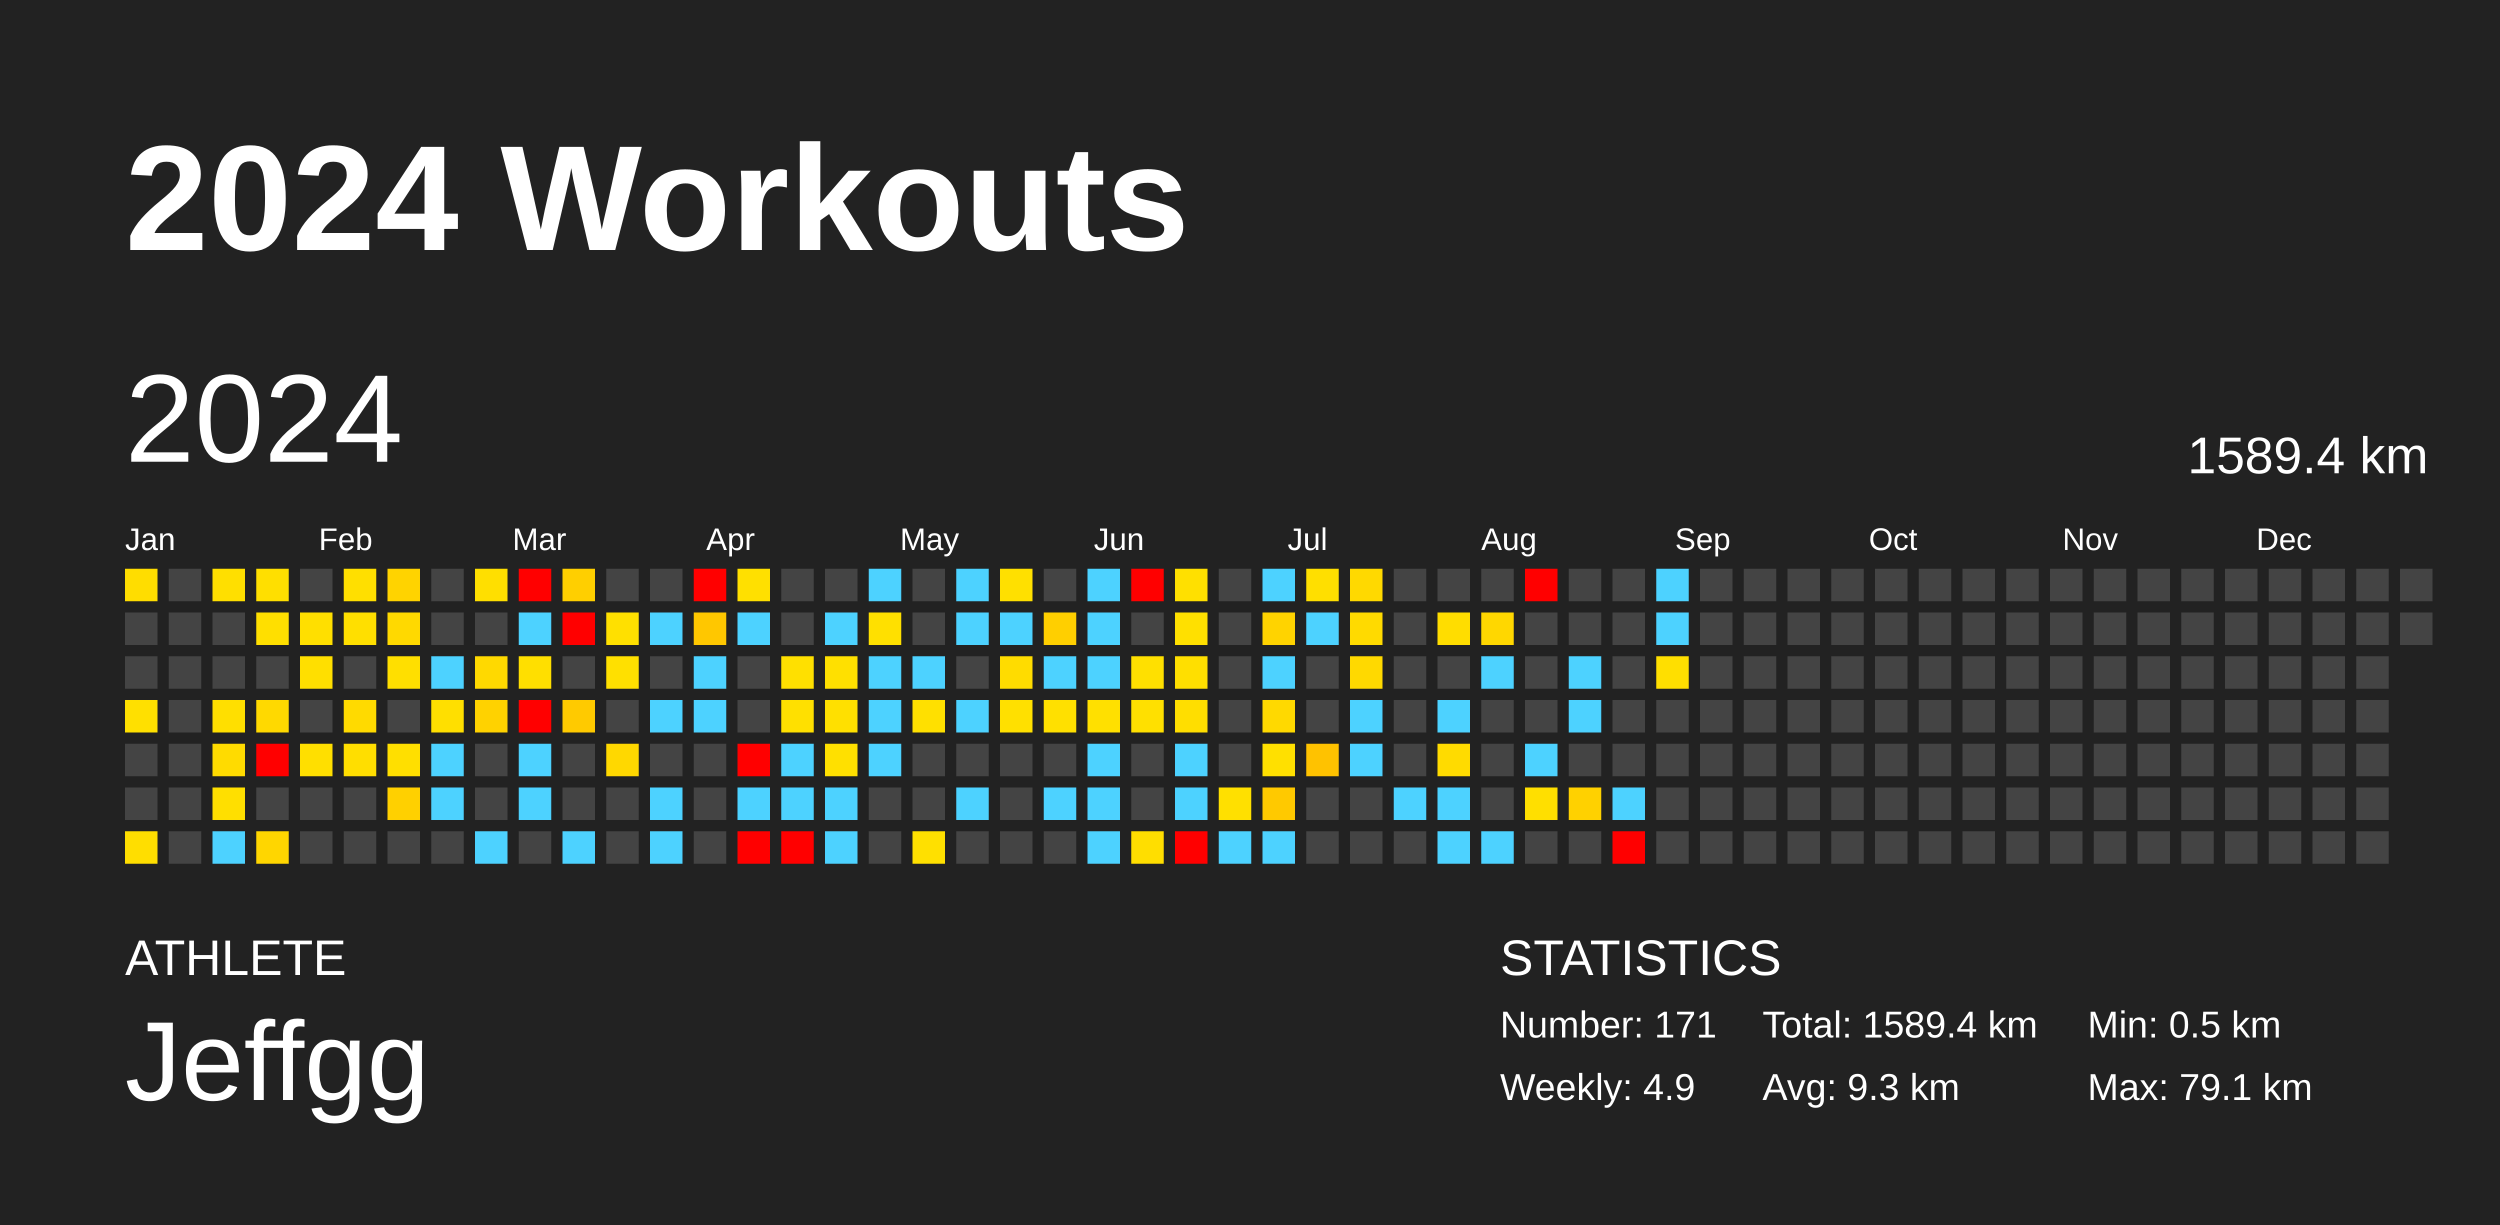
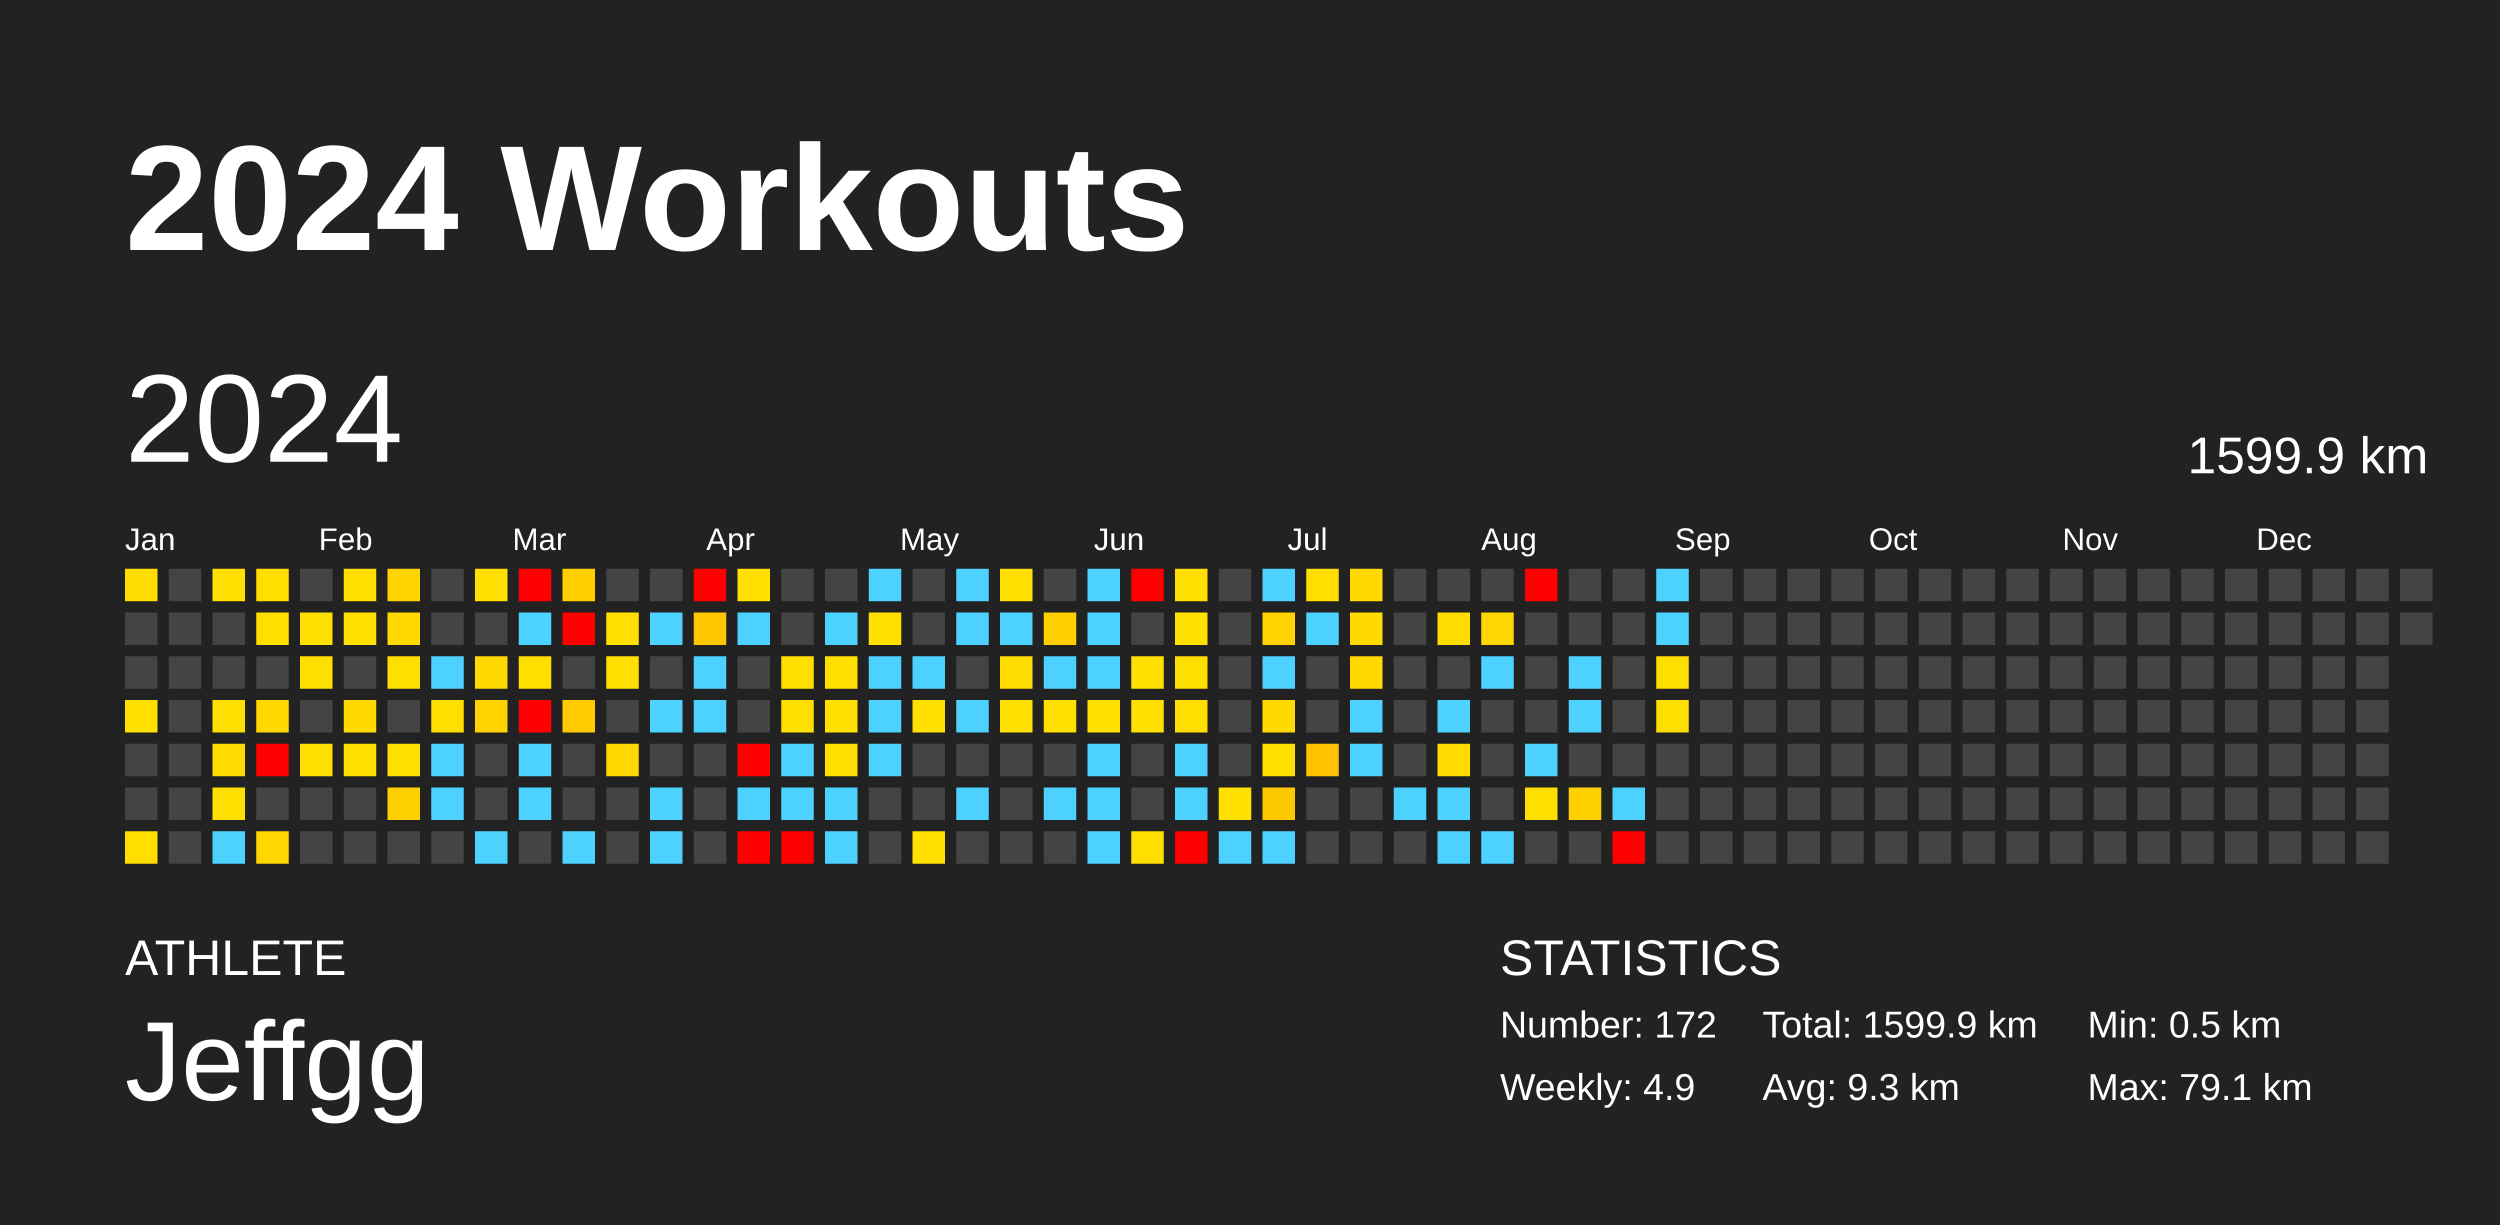
<svg xmlns="http://www.w3.org/2000/svg" baseProfile="full" height="98mm" version="1.1" viewBox="0,0,200,98" width="200mm">
  <defs />
  <rect fill="#222222" height="98" width="200" x="0" y="0" />
  <text fill="#FFFFFF" style="font-size:12px; font-family:Arial; font-weight:bold;" x="10" y="20">2024 Workouts</text>
  <text fill="#FFFFFF" style="font-size:4px; font-family:Arial" x="10" y="78">ATHLETE</text>
  <text fill="#FFFFFF" style="font-size:9px; font-family:Arial" x="10" y="88">Jeffgg</text>
  <text fill="#FFFFFF" style="font-size:4px; font-family:Arial" x="120" y="78">STATISTICS</text>
-   <text fill="#FFFFFF" style="font-size:3px; font-family:Arial" x="120" y="83">Number: 171</text>
+   <text fill="#FFFFFF" style="font-size:3px; font-family:Arial" x="120" y="83">Number: 172</text>
  <text fill="#FFFFFF" style="font-size:3px; font-family:Arial" x="120" y="88">Weekly: 4.9</text>
-   <text fill="#FFFFFF" style="font-size:3px; font-family:Arial" x="141" y="83">Total: 1589.4 km</text>
+   <text fill="#FFFFFF" style="font-size:3px; font-family:Arial" x="141" y="83">Total: 1599.9 km</text>
  <text fill="#FFFFFF" style="font-size:3px; font-family:Arial" x="141" y="88">Avg: 9.3 km</text>
  <text fill="#FFFFFF" style="font-size:3px; font-family:Arial" x="167" y="83">Min: 0.5 km</text>
  <text fill="#FFFFFF" style="font-size:3px; font-family:Arial" x="167" y="88">Max: 79.1 km</text>
  <text dominant-baseline="hanging" fill="#FFFFFF" style="font-size:10.0px; font-family:Arial;" x="10" y="30">2024</text>
-   <text dominant-baseline="hanging" fill="#FFFFFF" style="font-size:4.125px; font-family:Arial;" x="175" y="35">1589.4 km</text>
+   <text dominant-baseline="hanging" fill="#FFFFFF" style="font-size:4.125px; font-family:Arial;" x="175" y="35">1599.9 km</text>
  <text fill="#FFFFFF" style="font-size:2.5px; font-family:Arial" x="10.0" y="44">Jan</text>
  <text fill="#FFFFFF" style="font-size:2.5px; font-family:Arial" x="25.5" y="44">Feb</text>
  <text fill="#FFFFFF" style="font-size:2.5px; font-family:Arial" x="41.0" y="44">Mar</text>
  <text fill="#FFFFFF" style="font-size:2.5px; font-family:Arial" x="56.5" y="44">Apr</text>
  <text fill="#FFFFFF" style="font-size:2.5px; font-family:Arial" x="72.0" y="44">May</text>
  <text fill="#FFFFFF" style="font-size:2.5px; font-family:Arial" x="87.5" y="44">Jun</text>
  <text fill="#FFFFFF" style="font-size:2.5px; font-family:Arial" x="103.0" y="44">Jul</text>
  <text fill="#FFFFFF" style="font-size:2.5px; font-family:Arial" x="118.5" y="44">Aug</text>
  <text fill="#FFFFFF" style="font-size:2.5px; font-family:Arial" x="134.0" y="44">Sep</text>
  <text fill="#FFFFFF" style="font-size:2.5px; font-family:Arial" x="149.5" y="44">Oct</text>
  <text fill="#FFFFFF" style="font-size:2.5px; font-family:Arial" x="165.0" y="44">Nov</text>
  <text fill="#FFFFFF" style="font-size:2.5px; font-family:Arial" x="180.5" y="44">Dec</text>
  <rect fill="#ffdd00" height="2.6" width="2.6" x="10.0" y="45.5" />
  <rect fill="#444444" height="2.6" width="2.6" x="10.0" y="49.0" />
  <rect fill="#444444" height="2.6" width="2.6" x="10.0" y="52.5" />
  <rect fill="#ffe000" height="2.6" width="2.6" x="10.0" y="56.0" />
  <rect fill="#444444" height="2.6" width="2.6" x="10.0" y="59.5" />
  <rect fill="#444444" height="2.6" width="2.6" x="10.0" y="63.0" />
  <rect fill="#ffde00" height="2.6" width="2.6" x="10.0" y="66.5" />
  <rect fill="#444444" height="2.6" width="2.6" x="13.5" y="45.5" />
  <rect fill="#444444" height="2.6" width="2.6" x="13.5" y="49.0" />
  <rect fill="#444444" height="2.6" width="2.6" x="13.5" y="52.5" />
  <rect fill="#444444" height="2.6" width="2.6" x="13.5" y="56.0" />
  <rect fill="#444444" height="2.6" width="2.6" x="13.5" y="59.5" />
  <rect fill="#444444" height="2.6" width="2.6" x="13.5" y="63.0" />
  <rect fill="#444444" height="2.6" width="2.6" x="13.5" y="66.5" />
  <rect fill="#ffdf00" height="2.6" width="2.6" x="17.0" y="45.5" />
  <rect fill="#444444" height="2.6" width="2.6" x="17.0" y="49.0" />
  <rect fill="#444444" height="2.6" width="2.6" x="17.0" y="52.5" />
  <rect fill="#ffdf00" height="2.6" width="2.6" x="17.0" y="56.0" />
  <rect fill="#ffdb00" height="2.6" width="2.6" x="17.0" y="59.5" />
  <rect fill="#ffdf00" height="2.6" width="2.6" x="17.0" y="63.0" />
  <rect fill="#4dd2ff" height="2.6" width="2.6" x="17.0" y="66.5" />
  <rect fill="#ffdf00" height="2.6" width="2.6" x="20.5" y="45.5" />
  <rect fill="#ffdf00" height="2.6" width="2.6" x="20.5" y="49.0" />
  <rect fill="#444444" height="2.6" width="2.6" x="20.5" y="52.5" />
  <rect fill="#ffd900" height="2.6" width="2.6" x="20.5" y="56.0" />
  <rect fill="red" height="2.6" width="2.6" x="20.5" y="59.5" />
  <rect fill="#444444" height="2.6" width="2.6" x="20.5" y="63.0" />
  <rect fill="#ffd600" height="2.6" width="2.6" x="20.5" y="66.5" />
  <rect fill="#444444" height="2.6" width="2.6" x="24.0" y="45.5" />
  <rect fill="#ffdf00" height="2.6" width="2.6" x="24.0" y="49.0" />
  <rect fill="#ffdf00" height="2.6" width="2.6" x="24.0" y="52.5" />
  <rect fill="#444444" height="2.6" width="2.6" x="24.0" y="56.0" />
  <rect fill="#ffdf00" height="2.6" width="2.6" x="24.0" y="59.5" />
  <rect fill="#444444" height="2.6" width="2.6" x="24.0" y="63.0" />
  <rect fill="#444444" height="2.6" width="2.6" x="24.0" y="66.5" />
  <rect fill="#ffdf00" height="2.6" width="2.6" x="27.5" y="45.5" />
  <rect fill="#ffdf00" height="2.6" width="2.6" x="27.5" y="49.0" />
  <rect fill="#444444" height="2.6" width="2.6" x="27.5" y="52.5" />
  <rect fill="#ffda00" height="2.6" width="2.6" x="27.5" y="56.0" />
  <rect fill="#ffde00" height="2.6" width="2.6" x="27.5" y="59.5" />
  <rect fill="#444444" height="2.6" width="2.6" x="27.5" y="63.0" />
  <rect fill="#444444" height="2.6" width="2.6" x="27.5" y="66.5" />
  <rect fill="#ffd300" height="2.6" width="2.6" x="31.0" y="45.5" />
  <rect fill="#ffd900" height="2.6" width="2.6" x="31.0" y="49.0" />
  <rect fill="#ffdf00" height="2.6" width="2.6" x="31.0" y="52.5" />
  <rect fill="#444444" height="2.6" width="2.6" x="31.0" y="56.0" />
  <rect fill="#ffdf00" height="2.6" width="2.6" x="31.0" y="59.5" />
  <rect fill="#ffd000" height="2.6" width="2.6" x="31.0" y="63.0" />
  <rect fill="#444444" height="2.6" width="2.6" x="31.0" y="66.5" />
  <rect fill="#444444" height="2.6" width="2.6" x="34.5" y="45.5" />
  <rect fill="#444444" height="2.6" width="2.6" x="34.5" y="49.0" />
  <rect fill="#4dd2ff" height="2.6" width="2.6" x="34.5" y="52.5" />
  <rect fill="#ffdf00" height="2.6" width="2.6" x="34.5" y="56.0" />
  <rect fill="#4dd2ff" height="2.6" width="2.6" x="34.5" y="59.5" />
  <rect fill="#4dd2ff" height="2.6" width="2.6" x="34.5" y="63.0" />
  <rect fill="#444444" height="2.6" width="2.6" x="34.5" y="66.5" />
  <rect fill="#ffdf00" height="2.6" width="2.6" x="38.0" y="45.5" />
  <rect fill="#444444" height="2.6" width="2.6" x="38.0" y="49.0" />
  <rect fill="#ffd900" height="2.6" width="2.6" x="38.0" y="52.5" />
  <rect fill="#ffd200" height="2.6" width="2.6" x="38.0" y="56.0" />
  <rect fill="#444444" height="2.6" width="2.6" x="38.0" y="59.5" />
  <rect fill="#444444" height="2.6" width="2.6" x="38.0" y="63.0" />
  <rect fill="#4dd2ff" height="2.6" width="2.6" x="38.0" y="66.5" />
  <rect fill="red" height="2.6" width="2.6" x="41.5" y="45.5" />
  <rect fill="#4dd2ff" height="2.6" width="2.6" x="41.5" y="49.0" />
  <rect fill="#ffdf00" height="2.6" width="2.6" x="41.5" y="52.5" />
  <rect fill="red" height="2.6" width="2.6" x="41.5" y="56.0" />
  <rect fill="#4dd2ff" height="2.6" width="2.6" x="41.5" y="59.5" />
  <rect fill="#4dd2ff" height="2.6" width="2.6" x="41.5" y="63.0" />
  <rect fill="#444444" height="2.6" width="2.6" x="41.5" y="66.5" />
  <rect fill="#ffcf00" height="2.6" width="2.6" x="45.0" y="45.5" />
  <rect fill="red" height="2.6" width="2.6" x="45.0" y="49.0" />
  <rect fill="#444444" height="2.6" width="2.6" x="45.0" y="52.5" />
  <rect fill="#ffca00" height="2.6" width="2.6" x="45.0" y="56.0" />
  <rect fill="#444444" height="2.6" width="2.6" x="45.0" y="59.5" />
  <rect fill="#444444" height="2.6" width="2.6" x="45.0" y="63.0" />
  <rect fill="#4dd2ff" height="2.6" width="2.6" x="45.0" y="66.5" />
  <rect fill="#444444" height="2.6" width="2.6" x="48.5" y="45.5" />
  <rect fill="#ffe000" height="2.6" width="2.6" x="48.5" y="49.0" />
  <rect fill="#ffe000" height="2.6" width="2.6" x="48.5" y="52.5" />
  <rect fill="#444444" height="2.6" width="2.6" x="48.5" y="56.0" />
  <rect fill="#ffd800" height="2.6" width="2.6" x="48.5" y="59.5" />
  <rect fill="#444444" height="2.6" width="2.6" x="48.5" y="63.0" />
  <rect fill="#444444" height="2.6" width="2.6" x="48.5" y="66.5" />
  <rect fill="#444444" height="2.6" width="2.6" x="52.0" y="45.5" />
  <rect fill="#4dd2ff" height="2.6" width="2.6" x="52.0" y="49.0" />
  <rect fill="#444444" height="2.6" width="2.6" x="52.0" y="52.5" />
  <rect fill="#4dd2ff" height="2.6" width="2.6" x="52.0" y="56.0" />
  <rect fill="#444444" height="2.6" width="2.6" x="52.0" y="59.5" />
  <rect fill="#4dd2ff" height="2.6" width="2.6" x="52.0" y="63.0" />
  <rect fill="#4dd2ff" height="2.6" width="2.6" x="52.0" y="66.5" />
  <rect fill="red" height="2.6" width="2.6" x="55.5" y="45.5" />
  <rect fill="#ffc700" height="2.6" width="2.6" x="55.5" y="49.0" />
  <rect fill="#4dd2ff" height="2.6" width="2.6" x="55.5" y="52.5" />
  <rect fill="#4dd2ff" height="2.6" width="2.6" x="55.5" y="56.0" />
  <rect fill="#444444" height="2.6" width="2.6" x="55.5" y="59.5" />
  <rect fill="#444444" height="2.6" width="2.6" x="55.5" y="63.0" />
  <rect fill="#444444" height="2.6" width="2.6" x="55.5" y="66.5" />
  <rect fill="#ffe000" height="2.6" width="2.6" x="59.0" y="45.5" />
  <rect fill="#4dd2ff" height="2.6" width="2.6" x="59.0" y="49.0" />
  <rect fill="#444444" height="2.6" width="2.6" x="59.0" y="52.5" />
  <rect fill="#444444" height="2.6" width="2.6" x="59.0" y="56.0" />
  <rect fill="red" height="2.6" width="2.6" x="59.0" y="59.5" />
  <rect fill="#4dd2ff" height="2.6" width="2.6" x="59.0" y="63.0" />
  <rect fill="red" height="2.6" width="2.6" x="59.0" y="66.5" />
  <rect fill="#444444" height="2.6" width="2.6" x="62.5" y="45.5" />
  <rect fill="#444444" height="2.6" width="2.6" x="62.5" y="49.0" />
  <rect fill="#ffe000" height="2.6" width="2.6" x="62.5" y="52.5" />
  <rect fill="#ffe000" height="2.6" width="2.6" x="62.5" y="56.0" />
  <rect fill="#4dd2ff" height="2.6" width="2.6" x="62.5" y="59.5" />
  <rect fill="#4dd2ff" height="2.6" width="2.6" x="62.5" y="63.0" />
  <rect fill="red" height="2.6" width="2.6" x="62.5" y="66.5" />
  <rect fill="#444444" height="2.6" width="2.6" x="66.0" y="45.5" />
  <rect fill="#4dd2ff" height="2.6" width="2.6" x="66.0" y="49.0" />
  <rect fill="#ffe000" height="2.6" width="2.6" x="66.0" y="52.5" />
  <rect fill="#ffe000" height="2.6" width="2.6" x="66.0" y="56.0" />
  <rect fill="#ffe000" height="2.6" width="2.6" x="66.0" y="59.5" />
  <rect fill="#4dd2ff" height="2.6" width="2.6" x="66.0" y="63.0" />
  <rect fill="#4dd2ff" height="2.6" width="2.6" x="66.0" y="66.5" />
  <rect fill="#4dd2ff" height="2.6" width="2.6" x="69.5" y="45.5" />
  <rect fill="#ffe000" height="2.6" width="2.6" x="69.5" y="49.0" />
  <rect fill="#4dd2ff" height="2.6" width="2.6" x="69.5" y="52.5" />
  <rect fill="#4dd2ff" height="2.6" width="2.6" x="69.5" y="56.0" />
  <rect fill="#4dd2ff" height="2.6" width="2.6" x="69.5" y="59.5" />
  <rect fill="#444444" height="2.6" width="2.6" x="69.5" y="63.0" />
  <rect fill="#444444" height="2.6" width="2.6" x="69.5" y="66.5" />
  <rect fill="#444444" height="2.6" width="2.6" x="73.0" y="45.5" />
  <rect fill="#444444" height="2.6" width="2.6" x="73.0" y="49.0" />
  <rect fill="#4dd2ff" height="2.6" width="2.6" x="73.0" y="52.5" />
  <rect fill="#ffe000" height="2.6" width="2.6" x="73.0" y="56.0" />
  <rect fill="#444444" height="2.6" width="2.6" x="73.0" y="59.5" />
  <rect fill="#444444" height="2.6" width="2.6" x="73.0" y="63.0" />
  <rect fill="#ffe000" height="2.6" width="2.6" x="73.0" y="66.5" />
  <rect fill="#4dd2ff" height="2.6" width="2.6" x="76.5" y="45.5" />
  <rect fill="#4dd2ff" height="2.6" width="2.6" x="76.5" y="49.0" />
  <rect fill="#444444" height="2.6" width="2.6" x="76.5" y="52.5" />
  <rect fill="#4dd2ff" height="2.6" width="2.6" x="76.5" y="56.0" />
  <rect fill="#444444" height="2.6" width="2.6" x="76.5" y="59.5" />
  <rect fill="#4dd2ff" height="2.6" width="2.6" x="76.5" y="63.0" />
  <rect fill="#444444" height="2.6" width="2.6" x="76.5" y="66.5" />
  <rect fill="#ffe000" height="2.6" width="2.6" x="80.0" y="45.5" />
  <rect fill="#4dd2ff" height="2.6" width="2.6" x="80.0" y="49.0" />
  <rect fill="#ffdc00" height="2.6" width="2.6" x="80.0" y="52.5" />
  <rect fill="#ffe000" height="2.6" width="2.6" x="80.0" y="56.0" />
  <rect fill="#444444" height="2.6" width="2.6" x="80.0" y="59.5" />
  <rect fill="#444444" height="2.6" width="2.6" x="80.0" y="63.0" />
  <rect fill="#444444" height="2.6" width="2.6" x="80.0" y="66.5" />
  <rect fill="#444444" height="2.6" width="2.6" x="83.5" y="45.5" />
  <rect fill="#ffcf00" height="2.6" width="2.6" x="83.5" y="49.0" />
  <rect fill="#4dd2ff" height="2.6" width="2.6" x="83.5" y="52.5" />
  <rect fill="#ffe000" height="2.6" width="2.6" x="83.5" y="56.0" />
  <rect fill="#444444" height="2.6" width="2.6" x="83.5" y="59.5" />
  <rect fill="#4dd2ff" height="2.6" width="2.6" x="83.5" y="63.0" />
  <rect fill="#444444" height="2.6" width="2.6" x="83.5" y="66.5" />
  <rect fill="#4dd2ff" height="2.6" width="2.6" x="87.0" y="45.5" />
  <rect fill="#4dd2ff" height="2.6" width="2.6" x="87.0" y="49.0" />
  <rect fill="#4dd2ff" height="2.6" width="2.6" x="87.0" y="52.5" />
  <rect fill="#ffe000" height="2.6" width="2.6" x="87.0" y="56.0" />
  <rect fill="#4dd2ff" height="2.6" width="2.6" x="87.0" y="59.5" />
  <rect fill="#4dd2ff" height="2.6" width="2.6" x="87.0" y="63.0" />
  <rect fill="#4dd2ff" height="2.6" width="2.6" x="87.0" y="66.5" />
  <rect fill="red" height="2.6" width="2.6" x="90.5" y="45.5" />
  <rect fill="#444444" height="2.6" width="2.6" x="90.5" y="49.0" />
  <rect fill="#ffe000" height="2.6" width="2.6" x="90.5" y="52.5" />
  <rect fill="#ffe000" height="2.6" width="2.6" x="90.5" y="56.0" />
  <rect fill="#444444" height="2.6" width="2.6" x="90.5" y="59.5" />
  <rect fill="#444444" height="2.6" width="2.6" x="90.5" y="63.0" />
  <rect fill="#ffde00" height="2.6" width="2.6" x="90.5" y="66.5" />
  <rect fill="#ffe000" height="2.6" width="2.6" x="94.0" y="45.5" />
  <rect fill="#ffe000" height="2.6" width="2.6" x="94.0" y="49.0" />
  <rect fill="#ffdf00" height="2.6" width="2.6" x="94.0" y="52.5" />
  <rect fill="#ffde00" height="2.6" width="2.6" x="94.0" y="56.0" />
  <rect fill="#4dd2ff" height="2.6" width="2.6" x="94.0" y="59.5" />
  <rect fill="#4dd2ff" height="2.6" width="2.6" x="94.0" y="63.0" />
  <rect fill="red" height="2.6" width="2.6" x="94.0" y="66.5" />
  <rect fill="#444444" height="2.6" width="2.6" x="97.5" y="45.5" />
  <rect fill="#444444" height="2.6" width="2.6" x="97.5" y="49.0" />
  <rect fill="#444444" height="2.6" width="2.6" x="97.5" y="52.5" />
  <rect fill="#444444" height="2.6" width="2.6" x="97.5" y="56.0" />
  <rect fill="#444444" height="2.6" width="2.6" x="97.5" y="59.5" />
  <rect fill="#ffe000" height="2.6" width="2.6" x="97.5" y="63.0" />
  <rect fill="#4dd2ff" height="2.6" width="2.6" x="97.5" y="66.5" />
  <rect fill="#4dd2ff" height="2.6" width="2.6" x="101.0" y="45.5" />
  <rect fill="#ffd300" height="2.6" width="2.6" x="101.0" y="49.0" />
  <rect fill="#4dd2ff" height="2.6" width="2.6" x="101.0" y="52.5" />
  <rect fill="#ffd900" height="2.6" width="2.6" x="101.0" y="56.0" />
  <rect fill="#ffe000" height="2.6" width="2.6" x="101.0" y="59.5" />
  <rect fill="#ffc900" height="2.6" width="2.6" x="101.0" y="63.0" />
  <rect fill="#4dd2ff" height="2.6" width="2.6" x="101.0" y="66.5" />
  <rect fill="#ffdf00" height="2.6" width="2.6" x="104.5" y="45.5" />
  <rect fill="#4dd2ff" height="2.6" width="2.6" x="104.5" y="49.0" />
  <rect fill="#444444" height="2.6" width="2.6" x="104.5" y="52.5" />
  <rect fill="#444444" height="2.6" width="2.6" x="104.5" y="56.0" />
  <rect fill="#ffc200" height="2.6" width="2.6" x="104.5" y="59.5" />
  <rect fill="#444444" height="2.6" width="2.6" x="104.5" y="63.0" />
  <rect fill="#444444" height="2.6" width="2.6" x="104.5" y="66.5" />
  <rect fill="#ffd900" height="2.6" width="2.6" x="108.0" y="45.5" />
  <rect fill="#ffda00" height="2.6" width="2.6" x="108.0" y="49.0" />
  <rect fill="#ffd900" height="2.6" width="2.6" x="108.0" y="52.5" />
  <rect fill="#4dd2ff" height="2.6" width="2.6" x="108.0" y="56.0" />
  <rect fill="#4dd2ff" height="2.6" width="2.6" x="108.0" y="59.5" />
  <rect fill="#444444" height="2.6" width="2.6" x="108.0" y="63.0" />
  <rect fill="#444444" height="2.6" width="2.6" x="108.0" y="66.5" />
  <rect fill="#444444" height="2.6" width="2.6" x="111.5" y="45.5" />
  <rect fill="#444444" height="2.6" width="2.6" x="111.5" y="49.0" />
  <rect fill="#444444" height="2.6" width="2.6" x="111.5" y="52.5" />
  <rect fill="#444444" height="2.6" width="2.6" x="111.5" y="56.0" />
  <rect fill="#444444" height="2.6" width="2.6" x="111.5" y="59.5" />
  <rect fill="#4dd2ff" height="2.6" width="2.6" x="111.5" y="63.0" />
  <rect fill="#444444" height="2.6" width="2.6" x="111.5" y="66.5" />
  <rect fill="#444444" height="2.6" width="2.6" x="115.0" y="45.5" />
  <rect fill="#ffdd00" height="2.6" width="2.6" x="115.0" y="49.0" />
  <rect fill="#444444" height="2.6" width="2.6" x="115.0" y="52.5" />
  <rect fill="#4dd2ff" height="2.6" width="2.6" x="115.0" y="56.0" />
  <rect fill="#ffdb00" height="2.6" width="2.6" x="115.0" y="59.5" />
  <rect fill="#4dd2ff" height="2.6" width="2.6" x="115.0" y="63.0" />
  <rect fill="#4dd2ff" height="2.6" width="2.6" x="115.0" y="66.5" />
  <rect fill="#444444" height="2.6" width="2.6" x="118.5" y="45.5" />
  <rect fill="#ffd700" height="2.6" width="2.6" x="118.5" y="49.0" />
  <rect fill="#4dd2ff" height="2.6" width="2.6" x="118.5" y="52.5" />
  <rect fill="#444444" height="2.6" width="2.6" x="118.5" y="56.0" />
  <rect fill="#444444" height="2.6" width="2.6" x="118.5" y="59.5" />
  <rect fill="#444444" height="2.6" width="2.6" x="118.5" y="63.0" />
  <rect fill="#4dd2ff" height="2.6" width="2.6" x="118.5" y="66.5" />
  <rect fill="red" height="2.6" width="2.6" x="122.0" y="45.5" />
  <rect fill="#444444" height="2.6" width="2.6" x="122.0" y="49.0" />
  <rect fill="#444444" height="2.6" width="2.6" x="122.0" y="52.5" />
  <rect fill="#444444" height="2.6" width="2.6" x="122.0" y="56.0" />
  <rect fill="#4dd2ff" height="2.6" width="2.6" x="122.0" y="59.5" />
  <rect fill="#ffdf00" height="2.6" width="2.6" x="122.0" y="63.0" />
  <rect fill="#444444" height="2.6" width="2.6" x="122.0" y="66.5" />
  <rect fill="#444444" height="2.6" width="2.6" x="125.5" y="45.5" />
  <rect fill="#444444" height="2.6" width="2.6" x="125.5" y="49.0" />
  <rect fill="#4dd2ff" height="2.6" width="2.6" x="125.5" y="52.5" />
  <rect fill="#4dd2ff" height="2.6" width="2.6" x="125.5" y="56.0" />
  <rect fill="#444444" height="2.6" width="2.6" x="125.5" y="59.5" />
  <rect fill="#ffd100" height="2.6" width="2.6" x="125.5" y="63.0" />
  <rect fill="#444444" height="2.6" width="2.6" x="125.5" y="66.5" />
  <rect fill="#444444" height="2.6" width="2.6" x="129.0" y="45.5" />
  <rect fill="#444444" height="2.6" width="2.6" x="129.0" y="49.0" />
  <rect fill="#444444" height="2.6" width="2.6" x="129.0" y="52.5" />
  <rect fill="#444444" height="2.6" width="2.6" x="129.0" y="56.0" />
  <rect fill="#444444" height="2.6" width="2.6" x="129.0" y="59.5" />
  <rect fill="#4dd2ff" height="2.6" width="2.6" x="129.0" y="63.0" />
  <rect fill="red" height="2.6" width="2.6" x="129.0" y="66.5" />
  <rect fill="#4dd2ff" height="2.6" width="2.6" x="132.5" y="45.5" />
  <rect fill="#4dd2ff" height="2.6" width="2.6" x="132.5" y="49.0" />
  <rect fill="#ffdf00" height="2.6" width="2.6" x="132.5" y="52.5" />
-   <rect fill="#444444" height="2.6" width="2.6" x="132.5" y="56.0" />
+   <rect fill="#ffdf00" height="2.6" width="2.6" x="132.5" y="56.0" />
  <rect fill="#444444" height="2.6" width="2.6" x="132.5" y="59.5" />
  <rect fill="#444444" height="2.6" width="2.6" x="132.5" y="63.0" />
  <rect fill="#444444" height="2.6" width="2.6" x="132.5" y="66.5" />
  <rect fill="#444444" height="2.6" width="2.6" x="136.0" y="45.5" />
  <rect fill="#444444" height="2.6" width="2.6" x="136.0" y="49.0" />
  <rect fill="#444444" height="2.6" width="2.6" x="136.0" y="52.5" />
  <rect fill="#444444" height="2.6" width="2.6" x="136.0" y="56.0" />
  <rect fill="#444444" height="2.6" width="2.6" x="136.0" y="59.5" />
  <rect fill="#444444" height="2.6" width="2.6" x="136.0" y="63.0" />
  <rect fill="#444444" height="2.6" width="2.6" x="136.0" y="66.5" />
  <rect fill="#444444" height="2.6" width="2.6" x="139.5" y="45.5" />
  <rect fill="#444444" height="2.6" width="2.6" x="139.5" y="49.0" />
  <rect fill="#444444" height="2.6" width="2.6" x="139.5" y="52.5" />
  <rect fill="#444444" height="2.6" width="2.6" x="139.5" y="56.0" />
  <rect fill="#444444" height="2.6" width="2.6" x="139.5" y="59.5" />
  <rect fill="#444444" height="2.6" width="2.6" x="139.5" y="63.0" />
  <rect fill="#444444" height="2.6" width="2.6" x="139.5" y="66.5" />
  <rect fill="#444444" height="2.6" width="2.6" x="143.0" y="45.5" />
  <rect fill="#444444" height="2.6" width="2.6" x="143.0" y="49.0" />
  <rect fill="#444444" height="2.6" width="2.6" x="143.0" y="52.5" />
  <rect fill="#444444" height="2.6" width="2.6" x="143.0" y="56.0" />
  <rect fill="#444444" height="2.6" width="2.6" x="143.0" y="59.5" />
  <rect fill="#444444" height="2.6" width="2.6" x="143.0" y="63.0" />
  <rect fill="#444444" height="2.6" width="2.6" x="143.0" y="66.5" />
  <rect fill="#444444" height="2.6" width="2.6" x="146.5" y="45.5" />
  <rect fill="#444444" height="2.6" width="2.6" x="146.5" y="49.0" />
  <rect fill="#444444" height="2.6" width="2.6" x="146.5" y="52.5" />
  <rect fill="#444444" height="2.6" width="2.6" x="146.5" y="56.0" />
  <rect fill="#444444" height="2.6" width="2.6" x="146.5" y="59.5" />
  <rect fill="#444444" height="2.6" width="2.6" x="146.5" y="63.0" />
  <rect fill="#444444" height="2.6" width="2.6" x="146.5" y="66.5" />
  <rect fill="#444444" height="2.6" width="2.6" x="150.0" y="45.5" />
  <rect fill="#444444" height="2.6" width="2.6" x="150.0" y="49.0" />
  <rect fill="#444444" height="2.6" width="2.6" x="150.0" y="52.5" />
  <rect fill="#444444" height="2.6" width="2.6" x="150.0" y="56.0" />
  <rect fill="#444444" height="2.6" width="2.6" x="150.0" y="59.5" />
  <rect fill="#444444" height="2.6" width="2.6" x="150.0" y="63.0" />
  <rect fill="#444444" height="2.6" width="2.6" x="150.0" y="66.5" />
  <rect fill="#444444" height="2.6" width="2.6" x="153.5" y="45.5" />
  <rect fill="#444444" height="2.6" width="2.6" x="153.5" y="49.0" />
  <rect fill="#444444" height="2.6" width="2.6" x="153.5" y="52.5" />
  <rect fill="#444444" height="2.6" width="2.6" x="153.5" y="56.0" />
  <rect fill="#444444" height="2.6" width="2.6" x="153.5" y="59.5" />
  <rect fill="#444444" height="2.6" width="2.6" x="153.5" y="63.0" />
  <rect fill="#444444" height="2.6" width="2.6" x="153.5" y="66.5" />
  <rect fill="#444444" height="2.6" width="2.6" x="157.0" y="45.5" />
  <rect fill="#444444" height="2.6" width="2.6" x="157.0" y="49.0" />
  <rect fill="#444444" height="2.6" width="2.6" x="157.0" y="52.5" />
  <rect fill="#444444" height="2.6" width="2.6" x="157.0" y="56.0" />
  <rect fill="#444444" height="2.6" width="2.6" x="157.0" y="59.5" />
  <rect fill="#444444" height="2.6" width="2.6" x="157.0" y="63.0" />
  <rect fill="#444444" height="2.6" width="2.6" x="157.0" y="66.5" />
  <rect fill="#444444" height="2.6" width="2.6" x="160.5" y="45.5" />
  <rect fill="#444444" height="2.6" width="2.6" x="160.5" y="49.0" />
  <rect fill="#444444" height="2.6" width="2.6" x="160.5" y="52.5" />
  <rect fill="#444444" height="2.6" width="2.6" x="160.5" y="56.0" />
  <rect fill="#444444" height="2.6" width="2.6" x="160.5" y="59.5" />
  <rect fill="#444444" height="2.6" width="2.6" x="160.5" y="63.0" />
  <rect fill="#444444" height="2.6" width="2.6" x="160.5" y="66.5" />
  <rect fill="#444444" height="2.6" width="2.6" x="164.0" y="45.5" />
  <rect fill="#444444" height="2.6" width="2.6" x="164.0" y="49.0" />
  <rect fill="#444444" height="2.6" width="2.6" x="164.0" y="52.5" />
  <rect fill="#444444" height="2.6" width="2.6" x="164.0" y="56.0" />
  <rect fill="#444444" height="2.6" width="2.6" x="164.0" y="59.5" />
  <rect fill="#444444" height="2.6" width="2.6" x="164.0" y="63.0" />
  <rect fill="#444444" height="2.6" width="2.6" x="164.0" y="66.5" />
  <rect fill="#444444" height="2.6" width="2.6" x="167.5" y="45.5" />
  <rect fill="#444444" height="2.6" width="2.6" x="167.5" y="49.0" />
  <rect fill="#444444" height="2.6" width="2.6" x="167.5" y="52.5" />
  <rect fill="#444444" height="2.6" width="2.6" x="167.5" y="56.0" />
  <rect fill="#444444" height="2.6" width="2.6" x="167.5" y="59.5" />
  <rect fill="#444444" height="2.6" width="2.6" x="167.5" y="63.0" />
  <rect fill="#444444" height="2.6" width="2.6" x="167.5" y="66.5" />
  <rect fill="#444444" height="2.6" width="2.6" x="171.0" y="45.5" />
  <rect fill="#444444" height="2.6" width="2.6" x="171.0" y="49.0" />
  <rect fill="#444444" height="2.6" width="2.6" x="171.0" y="52.5" />
  <rect fill="#444444" height="2.6" width="2.6" x="171.0" y="56.0" />
  <rect fill="#444444" height="2.6" width="2.6" x="171.0" y="59.5" />
  <rect fill="#444444" height="2.6" width="2.6" x="171.0" y="63.0" />
  <rect fill="#444444" height="2.6" width="2.6" x="171.0" y="66.5" />
  <rect fill="#444444" height="2.6" width="2.6" x="174.5" y="45.5" />
  <rect fill="#444444" height="2.6" width="2.6" x="174.5" y="49.0" />
  <rect fill="#444444" height="2.6" width="2.6" x="174.5" y="52.5" />
  <rect fill="#444444" height="2.6" width="2.6" x="174.5" y="56.0" />
  <rect fill="#444444" height="2.6" width="2.6" x="174.5" y="59.5" />
  <rect fill="#444444" height="2.6" width="2.6" x="174.5" y="63.0" />
  <rect fill="#444444" height="2.6" width="2.6" x="174.5" y="66.5" />
  <rect fill="#444444" height="2.6" width="2.6" x="178.0" y="45.5" />
  <rect fill="#444444" height="2.6" width="2.6" x="178.0" y="49.0" />
  <rect fill="#444444" height="2.6" width="2.6" x="178.0" y="52.5" />
  <rect fill="#444444" height="2.6" width="2.6" x="178.0" y="56.0" />
  <rect fill="#444444" height="2.6" width="2.6" x="178.0" y="59.5" />
  <rect fill="#444444" height="2.6" width="2.6" x="178.0" y="63.0" />
  <rect fill="#444444" height="2.6" width="2.6" x="178.0" y="66.5" />
  <rect fill="#444444" height="2.6" width="2.6" x="181.5" y="45.5" />
  <rect fill="#444444" height="2.6" width="2.6" x="181.5" y="49.0" />
  <rect fill="#444444" height="2.6" width="2.6" x="181.5" y="52.5" />
  <rect fill="#444444" height="2.6" width="2.6" x="181.5" y="56.0" />
  <rect fill="#444444" height="2.6" width="2.6" x="181.5" y="59.5" />
  <rect fill="#444444" height="2.6" width="2.6" x="181.5" y="63.0" />
  <rect fill="#444444" height="2.6" width="2.6" x="181.5" y="66.5" />
  <rect fill="#444444" height="2.6" width="2.6" x="185.0" y="45.5" />
  <rect fill="#444444" height="2.6" width="2.6" x="185.0" y="49.0" />
  <rect fill="#444444" height="2.6" width="2.6" x="185.0" y="52.5" />
  <rect fill="#444444" height="2.6" width="2.6" x="185.0" y="56.0" />
  <rect fill="#444444" height="2.6" width="2.6" x="185.0" y="59.5" />
  <rect fill="#444444" height="2.6" width="2.6" x="185.0" y="63.0" />
  <rect fill="#444444" height="2.6" width="2.6" x="185.0" y="66.5" />
  <rect fill="#444444" height="2.6" width="2.6" x="188.5" y="45.5" />
  <rect fill="#444444" height="2.6" width="2.6" x="188.5" y="49.0" />
  <rect fill="#444444" height="2.6" width="2.6" x="188.5" y="52.5" />
  <rect fill="#444444" height="2.6" width="2.6" x="188.5" y="56.0" />
  <rect fill="#444444" height="2.6" width="2.6" x="188.5" y="59.5" />
  <rect fill="#444444" height="2.6" width="2.6" x="188.5" y="63.0" />
  <rect fill="#444444" height="2.6" width="2.6" x="188.5" y="66.5" />
  <rect fill="#444444" height="2.6" width="2.6" x="192.0" y="45.5" />
  <rect fill="#444444" height="2.6" width="2.6" x="192.0" y="49.0" />
</svg>
